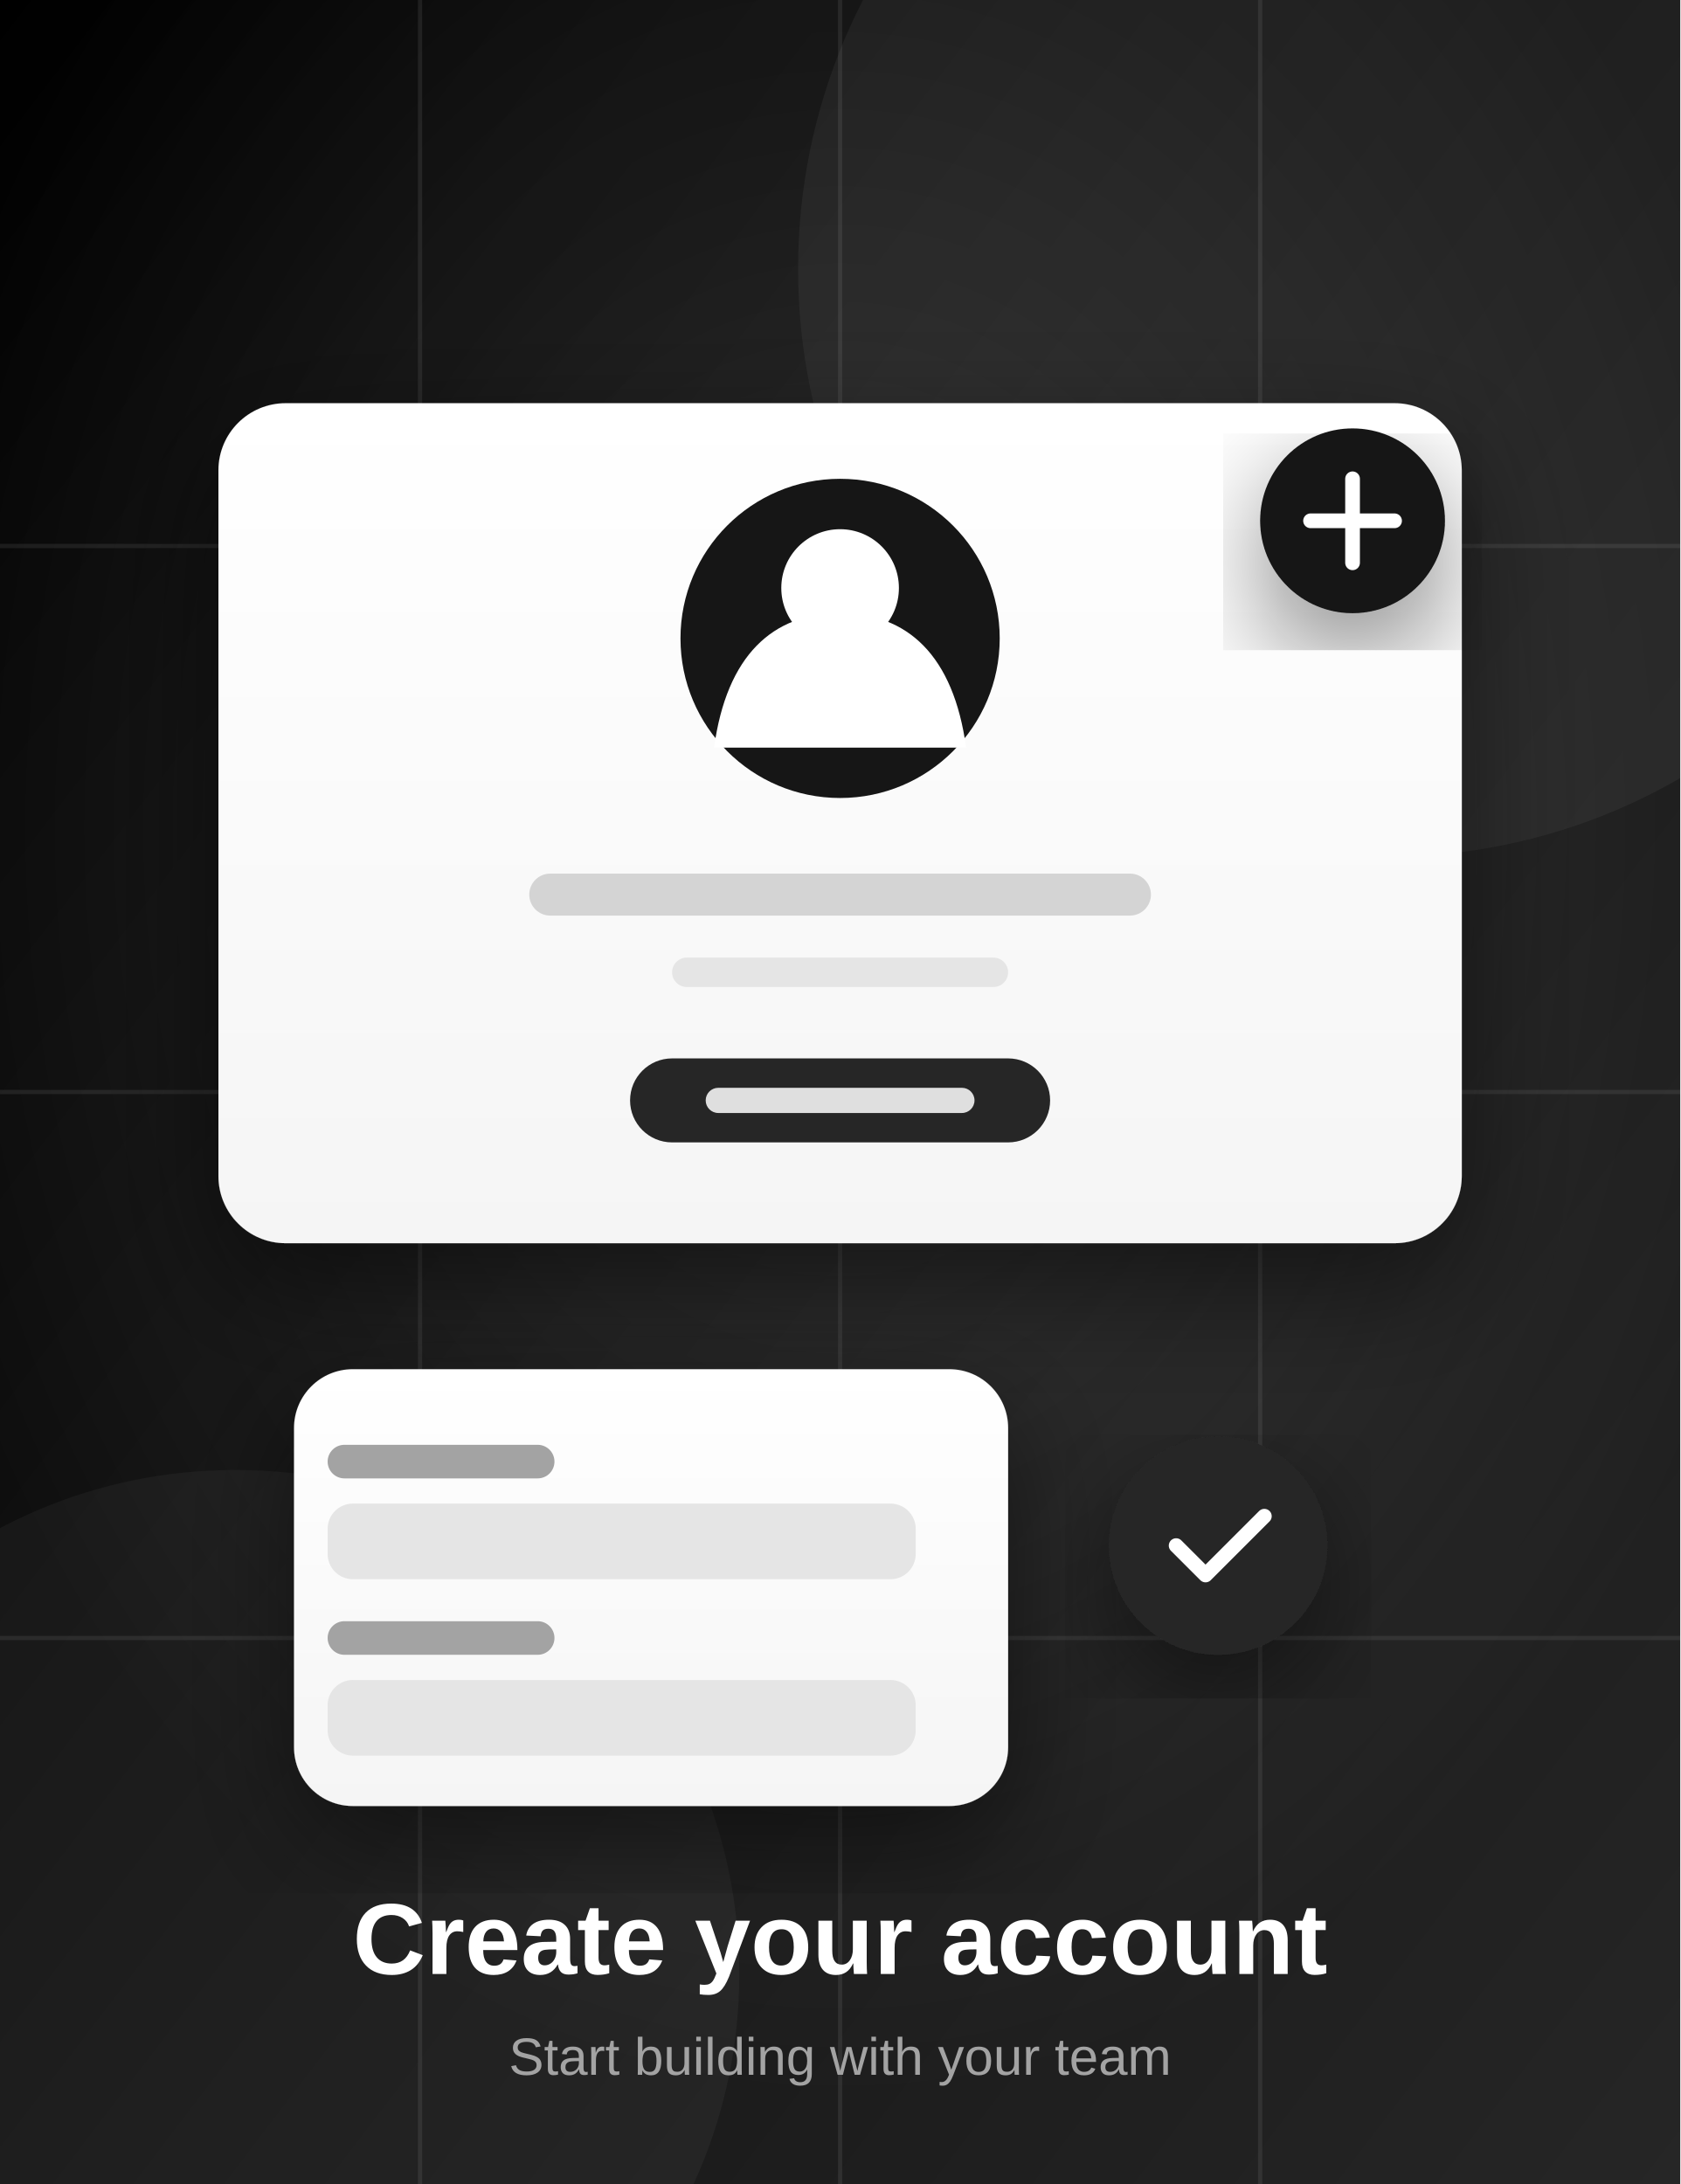
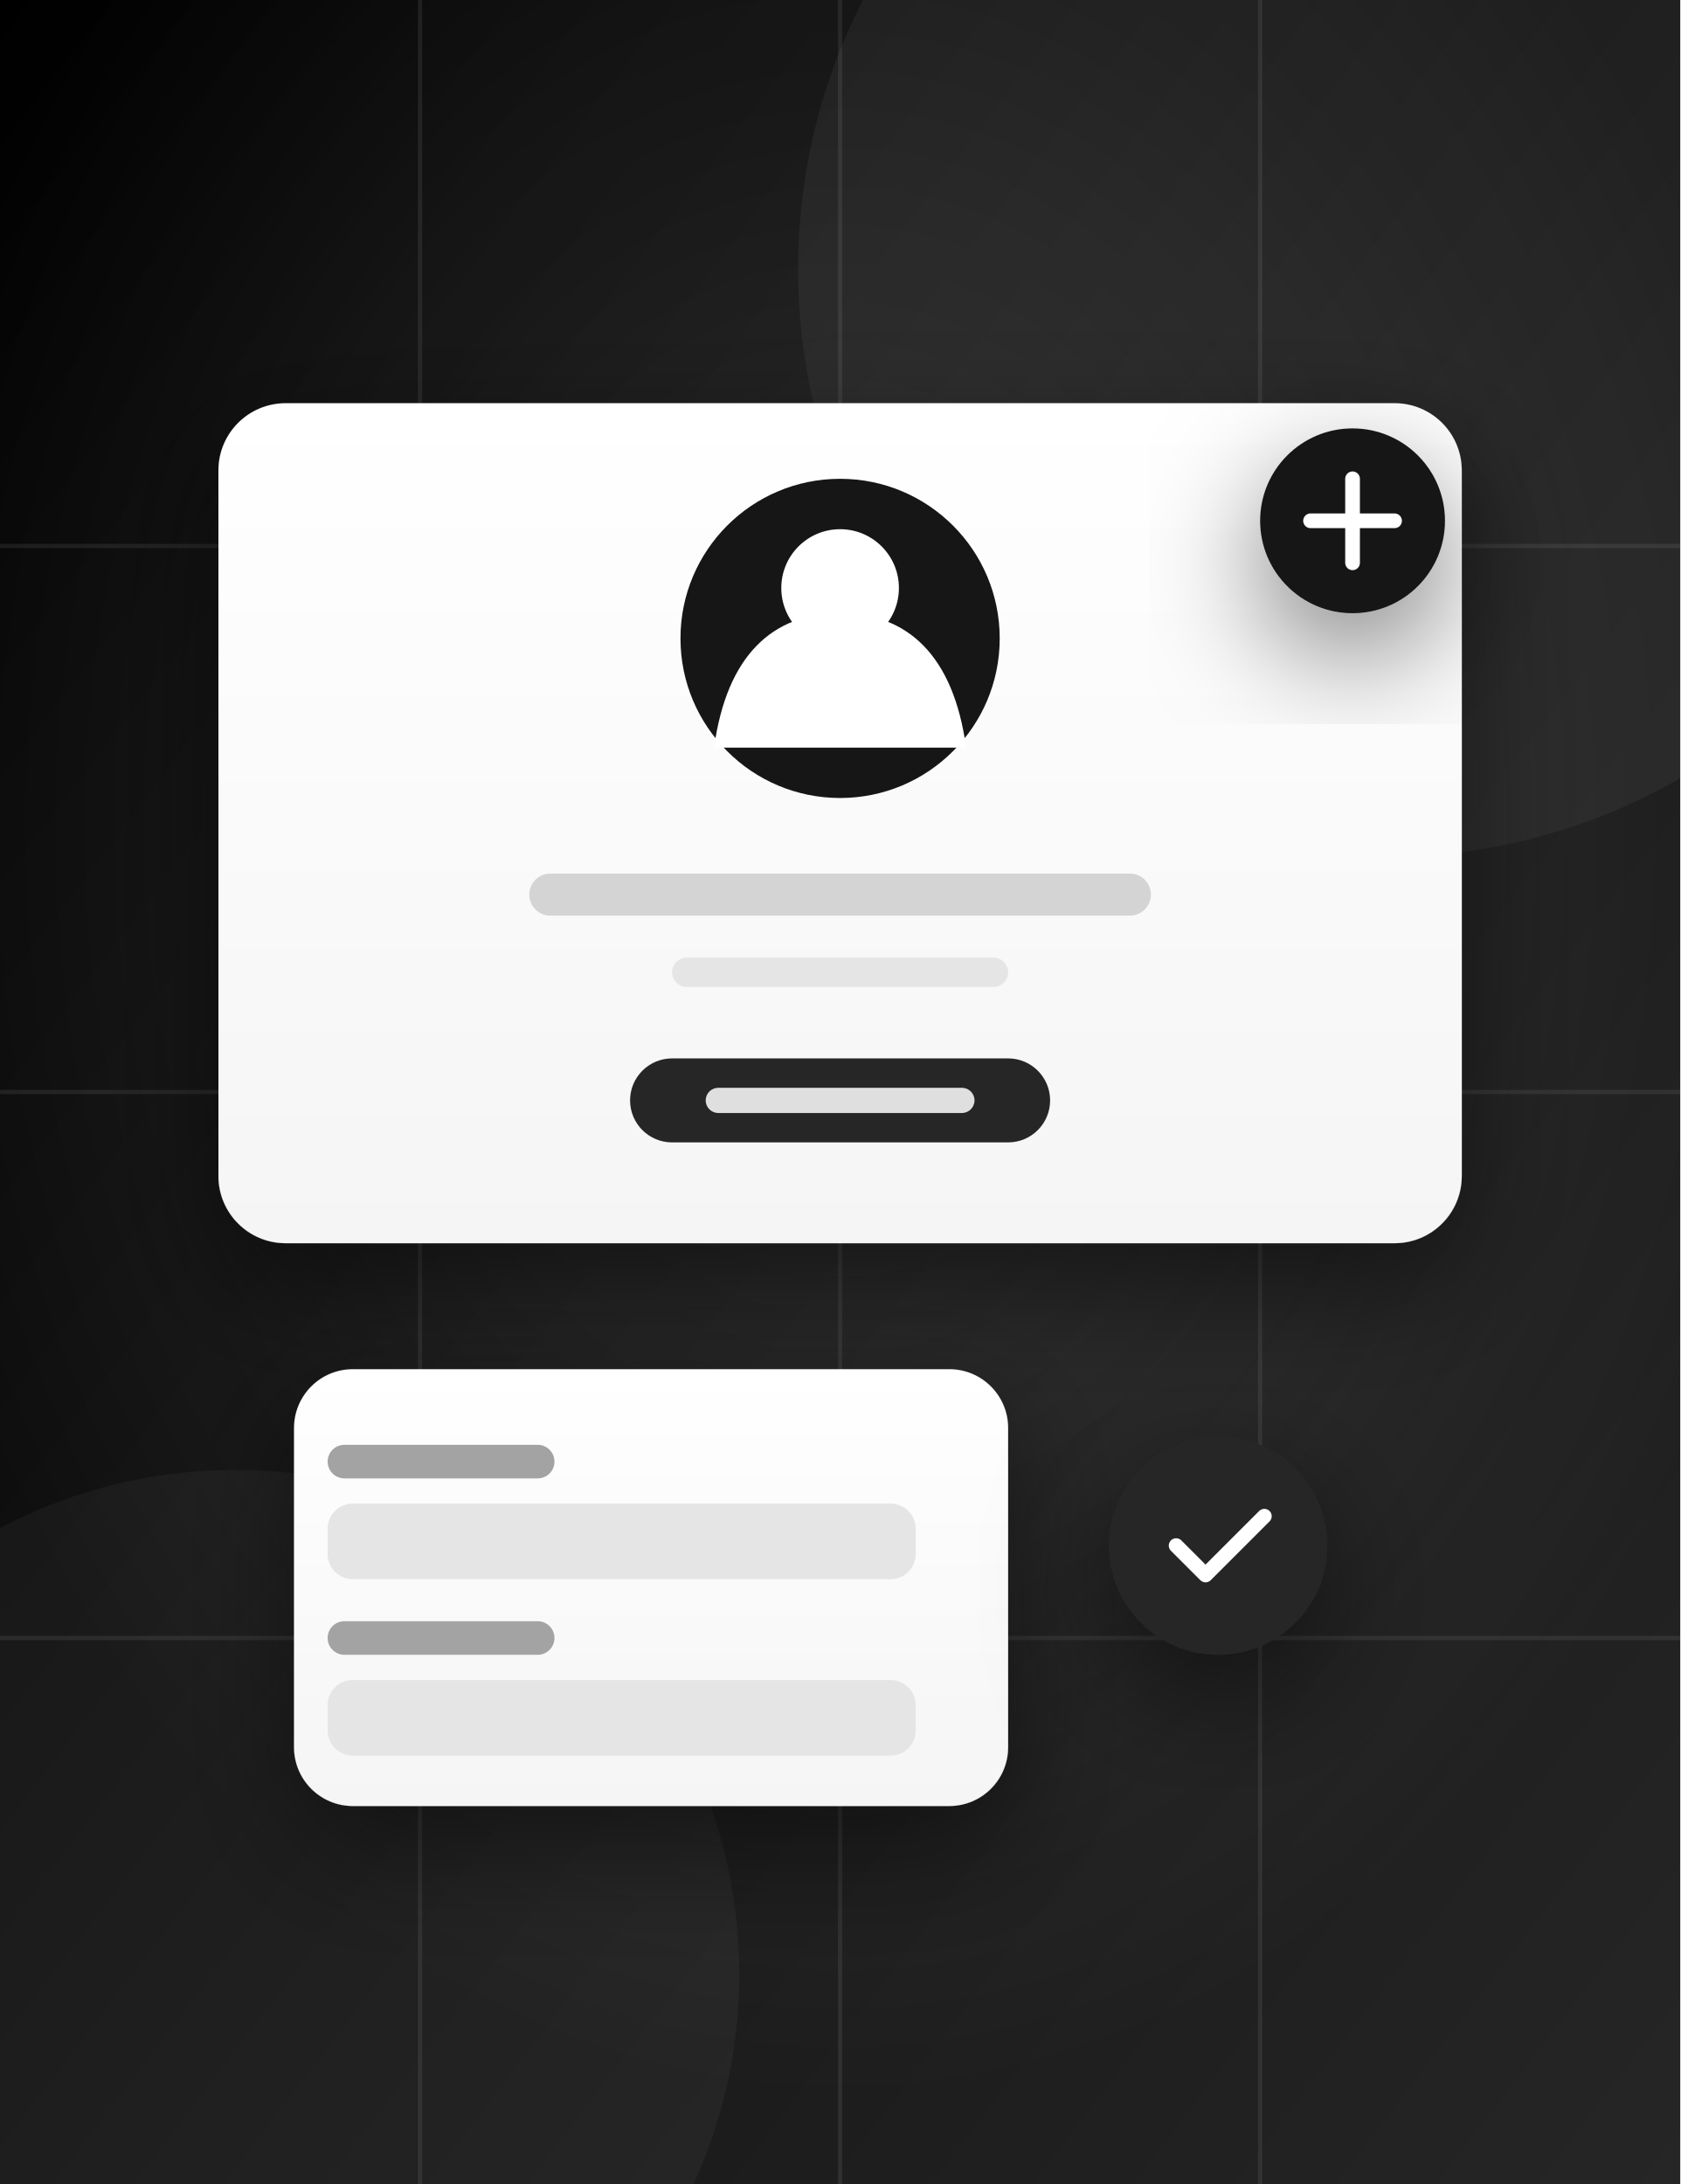
<svg xmlns="http://www.w3.org/2000/svg" viewBox="0 0 400 520" preserveAspectRatio="xMidYMid slice">
  <defs>
    <linearGradient id="bg" x1="0" y1="0" x2="1" y2="1">
      <stop offset="0" stop-color="#000000" />
      <stop offset="0.55" stop-color="#171717" />
      <stop offset="1" stop-color="#262626" />
    </linearGradient>
    <linearGradient id="card" x1="0" y1="0" x2="0" y2="1">
      <stop offset="0" stop-color="#ffffff" />
      <stop offset="1" stop-color="#f5f5f5" />
    </linearGradient>
-     <filter id="shadow" x="-20%" y="-20%" width="140%" height="140%">
+     <filter id="shadow" x="-60%" y="-60%" width="220%" height="220%">
      <feDropShadow dx="0" dy="10" stdDeviation="14" flood-color="#000000" flood-opacity="0.5" />
    </filter>
    <radialGradient id="glow" cx="50%" cy="38%" r="58%">
      <stop offset="0" stop-color="#ffffff" stop-opacity="0.13" />
      <stop offset="1" stop-color="#ffffff" stop-opacity="0" />
    </radialGradient>
  </defs>
  <rect width="400" height="520" fill="url(#bg)" />
  <rect width="400" height="520" fill="url(#glow)" />
  <circle cx="330" cy="64" r="140" fill="#ffffff" opacity="0.05" />
  <circle cx="56" cy="470" r="120" fill="#ffffff" opacity="0.04" />
  <g opacity="0.08" stroke="#ffffff" stroke-width="1">
    <line x1="0" y1="130" x2="400" y2="130" />
    <line x1="0" y1="260" x2="400" y2="260" />
    <line x1="0" y1="390" x2="400" y2="390" />
    <line x1="100" y1="0" x2="100" y2="520" />
    <line x1="200" y1="0" x2="200" y2="520" />
    <line x1="300" y1="0" x2="300" y2="520" />
  </g>
  <g filter="url(#shadow)">
    <rect x="52" y="96" width="296" height="200" rx="16" fill="url(#card)" />
    <circle cx="200" cy="152" r="38" fill="#171717" />
    <circle cx="200" cy="140" r="14" fill="#ffffff" />
    <path d="M170 178c3-22 14-32 30-32s27 10 30 32" fill="#ffffff" />
    <rect x="126" y="208" width="148" height="10" rx="5" fill="#d4d4d4" />
    <rect x="160" y="228" width="80" height="7" rx="3.5" fill="#e5e5e5" />
    <rect x="150" y="252" width="100" height="20" rx="10" fill="#262626" />
    <rect x="168" y="259" width="64" height="6" rx="3" fill="#ffffff" opacity="0.85" />
  </g>
  <g filter="url(#shadow)">
    <circle cx="322" cy="124" r="22" fill="#171717" />
    <path d="M312 124h20M322 114v20" stroke="#ffffff" stroke-width="3.5" fill="none" stroke-linecap="round" />
  </g>
  <g filter="url(#shadow)">
    <rect x="70" y="326" width="170" height="104" rx="14" fill="url(#card)" />
    <rect x="78" y="344" width="54" height="8" rx="4" fill="#a3a3a3" />
    <rect x="78" y="358" width="140" height="18" rx="6" fill="#e5e5e5" />
    <rect x="78" y="386" width="54" height="8" rx="4" fill="#a3a3a3" />
    <rect x="78" y="400" width="140" height="18" rx="6" fill="#e5e5e5" />
  </g>
  <g filter="url(#shadow)">
    <circle cx="290" cy="368" r="26" fill="#262626" />
    <path d="M280 368l7 7 14-14" stroke="#ffffff" stroke-width="3.5" fill="none" stroke-linecap="round" stroke-linejoin="round" />
  </g>
-   <text x="200" y="470" text-anchor="middle" font-family="Arial, sans-serif" font-size="24" font-weight="700" fill="#ffffff">Create your account</text>
-   <text x="200" y="494" text-anchor="middle" font-family="Arial, sans-serif" font-size="12.5" fill="#a3a3a3">Start building with your team</text>
</svg>
